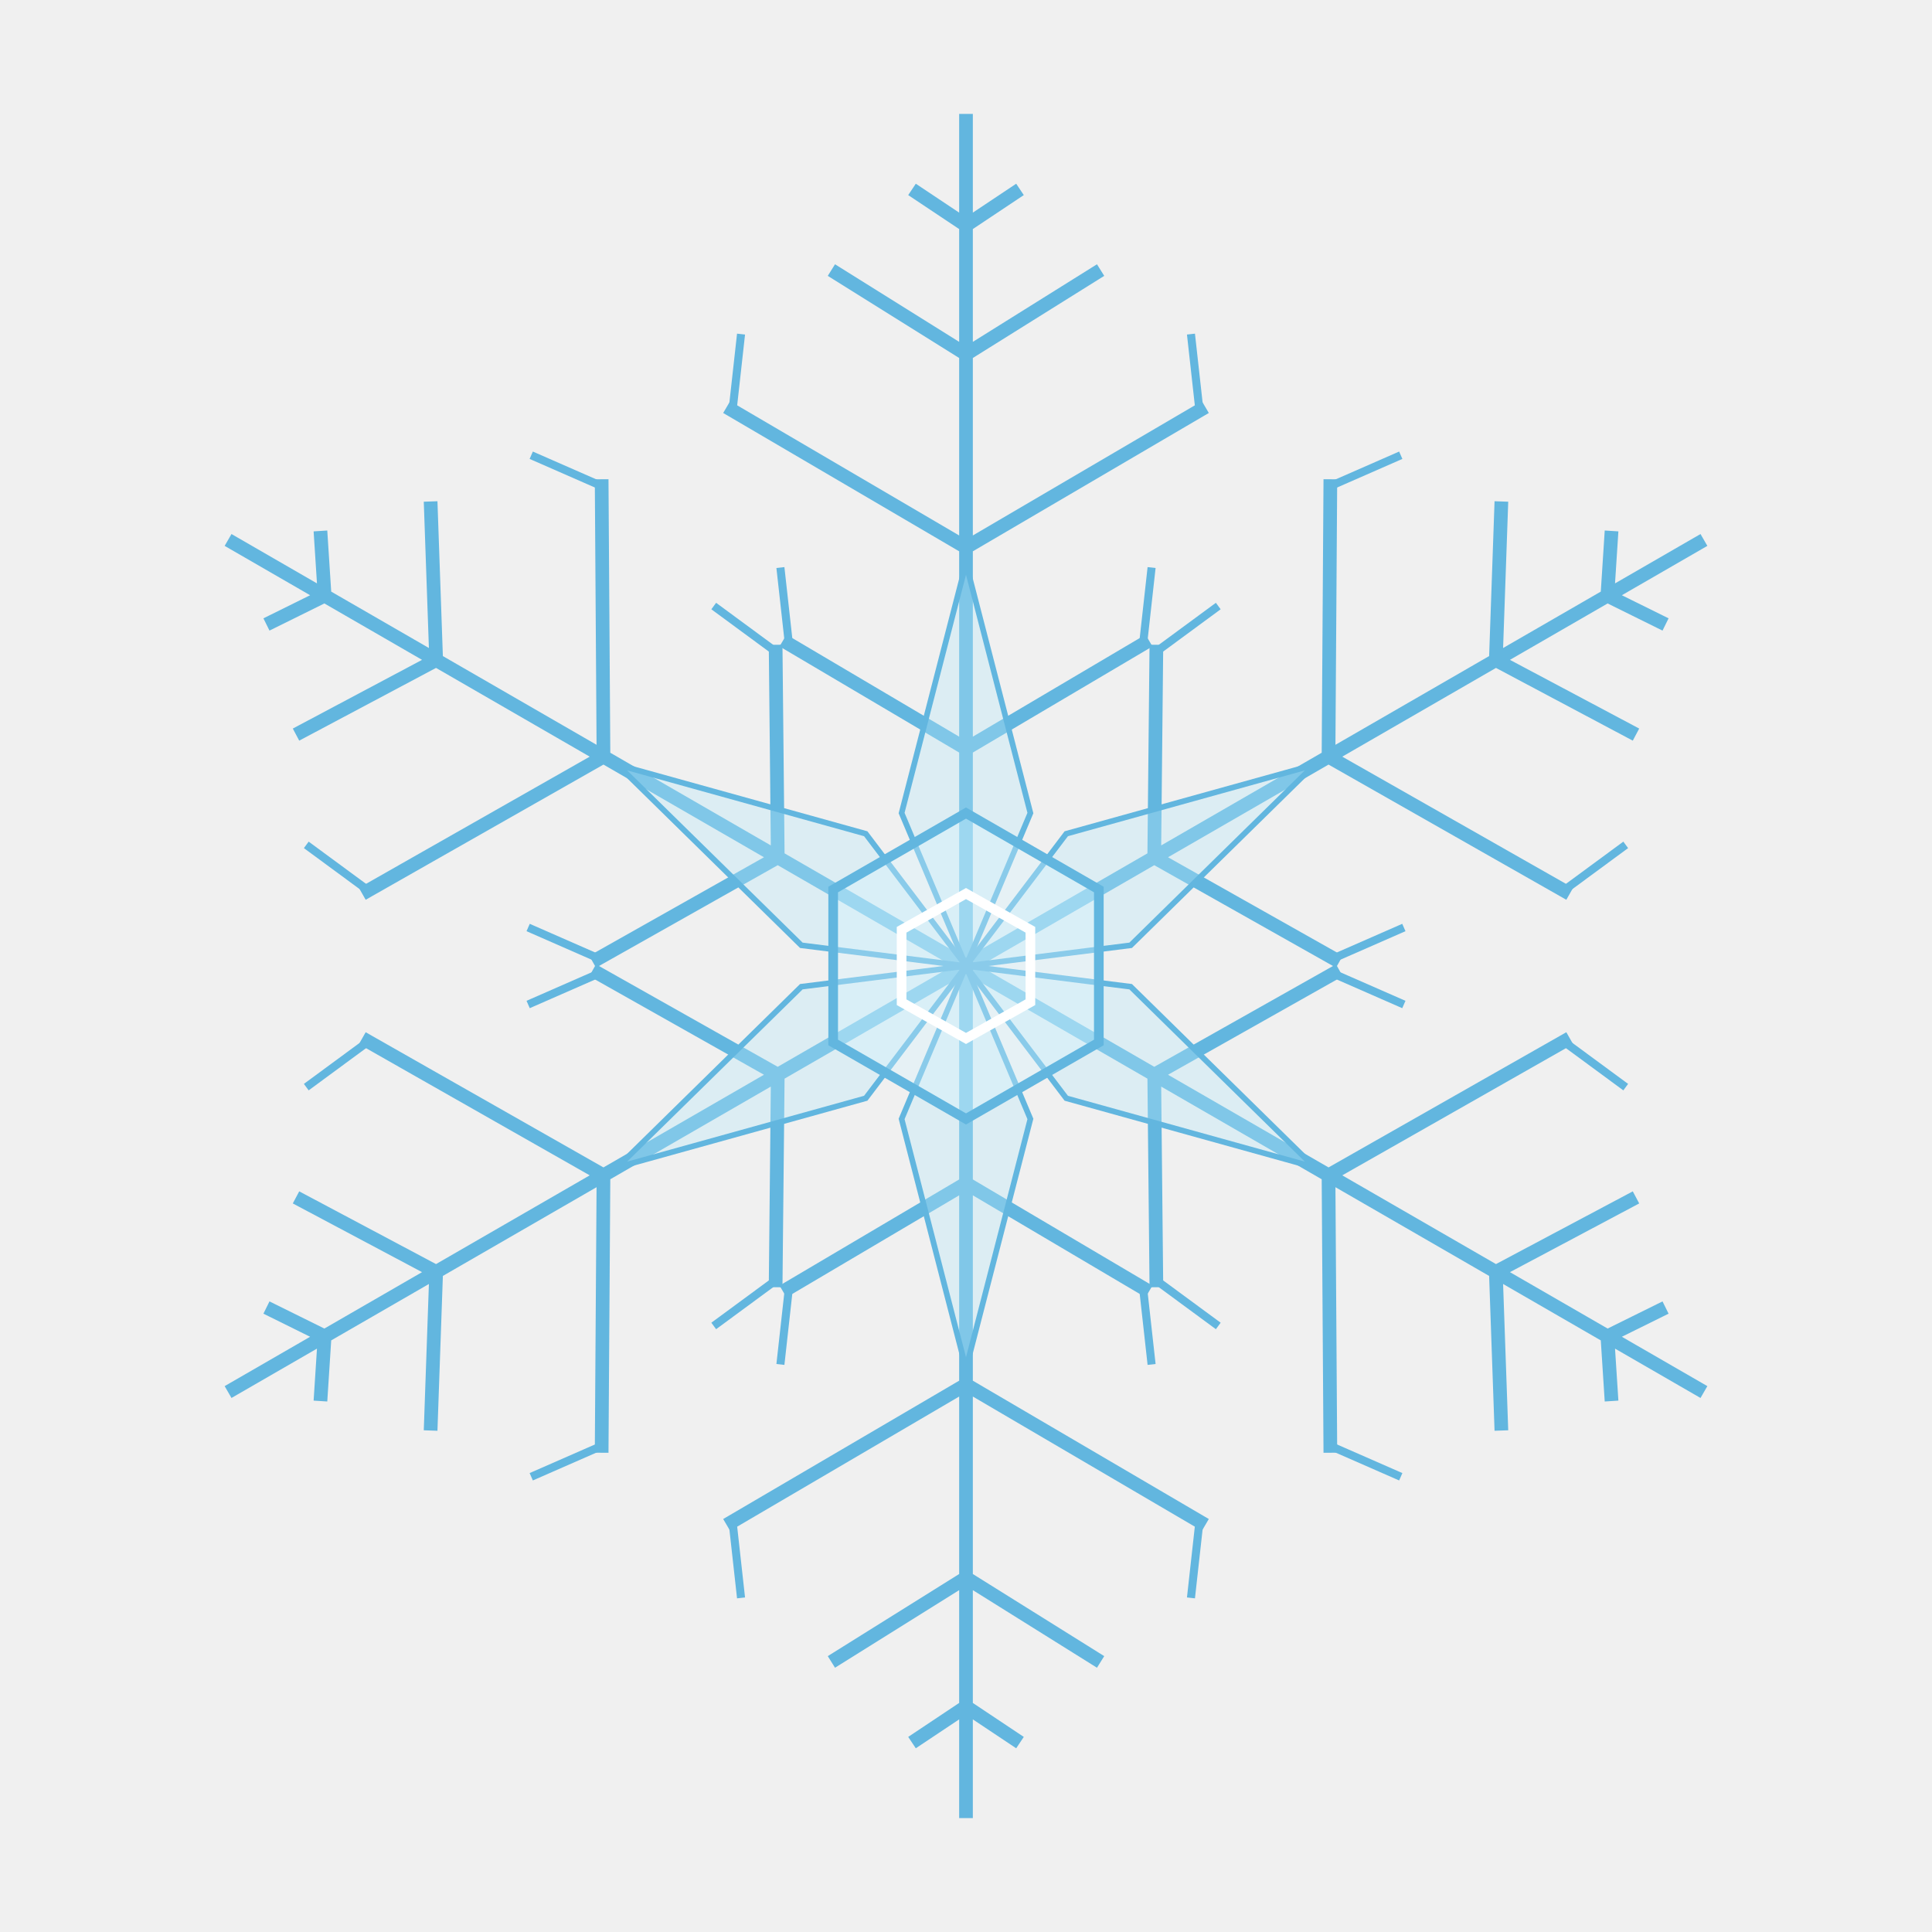
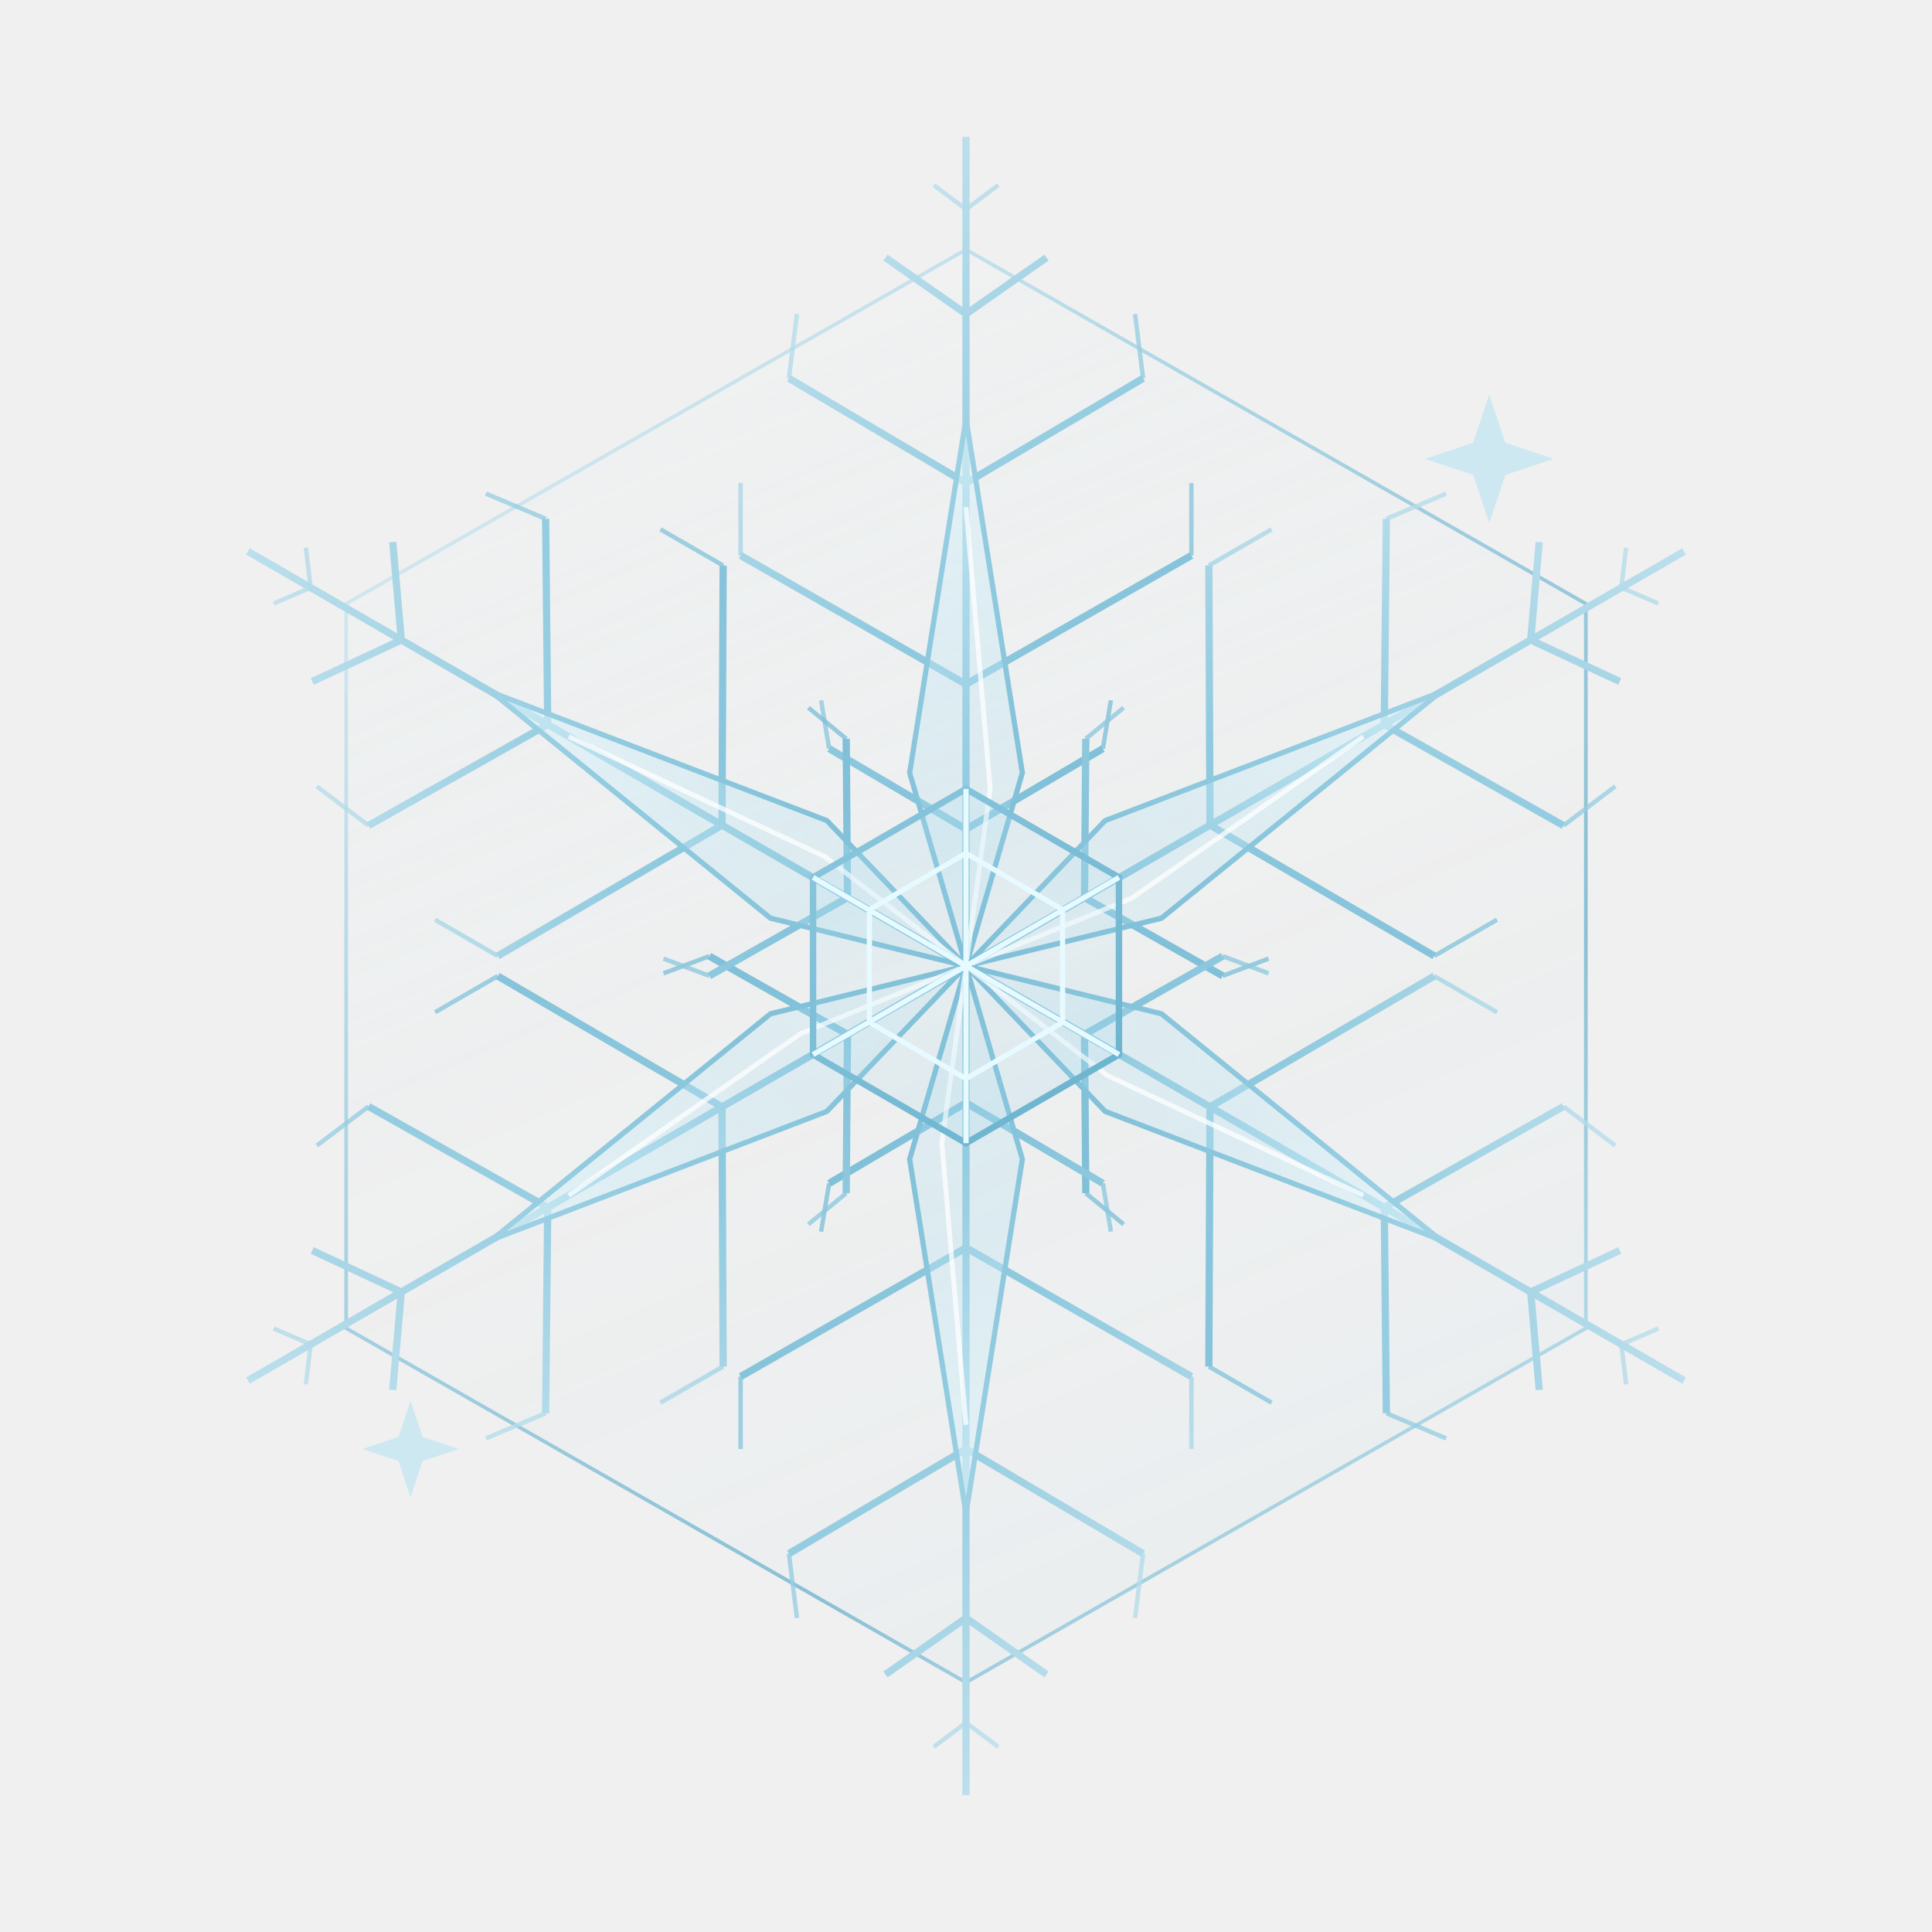
<svg xmlns="http://www.w3.org/2000/svg" viewBox="0 0 240 240" fill="none">
  <defs>
-     <g id="arm" stroke="#62b6df" stroke-width="1.7" stroke-linecap="square" stroke-linejoin="miter">
-       <path d="M120 120V15m0 29-16-10m16 10 16-10m-16 34L91 51m29 17 29-17m-29 42-22-13m22 13 22-13M120 28l-6-4m6 4 6-4" />
-       <path d="m91 51 1-9m57 9-1-9m-50 38-1-9m45 9 1-9" stroke-width="1" />
-       <path d="m120 70-8 31 8 19 8-19z" fill="#b8e8fa" fill-opacity=".35" stroke-width=".7" />
+     <linearGradient id="vein" x1="24" y1="16" x2="200" y2="220" gradientUnits="userSpaceOnUse">
+       <stop stop-color="#ffffff" />
+       <stop offset=".38" stop-color="#92cbe0" />
+       <stop offset=".7" stop-color="#5eabc9" />
+       <stop offset="1" stop-color="#d8f5ff" />
+     </linearGradient>
+     <linearGradient id="face" x1="86" y1="48" x2="148" y2="192" gradientUnits="userSpaceOnUse">
+       <stop stop-color="#f4fdff" stop-opacity=".8" />
+       <stop offset=".5" stop-color="#a1d8ec" stop-opacity=".12" />
+       <stop offset="1" stop-color="#80c9e4" stop-opacity=".4" />
+     </linearGradient>
+     <g id="branch" stroke="url(#vein)" stroke-linejoin="miter">
+       <path d="M120 120V17m0 22-10-7m10 7 10-7m-10 28L98 47m22 13 22-13m-22 38L92 69m28 16 28-16m-28 34-17-10m17 10 17-10" stroke-width=".9" />
+       <path d="m98 47 1-8m43 8-1-8M92 69v-9m56 9v-9m-45 33-1-6m35 6 1-6M120 26l-4-3m4 3 4-3" stroke-width=".55" opacity=".8" />
+       <path d="m120 52-7 44 7 24 7-24z" fill="url(#face)" stroke-width=".65" />
+       <path d="m120 63 3 35-3 22" stroke="#fff" stroke-width=".6" opacity=".75" />
    </g>
  </defs>
+   <path d="m120 31 77 44v90l-77 44-77-44V75z" fill="url(#face)" fill-opacity=".18" stroke="url(#vein)" stroke-width=".45" opacity=".7" />
  <g>
-     <use href="#arm" />
-     <use href="#arm" transform="rotate(60 120 120)" />
-     <use href="#arm" transform="rotate(120 120 120)" />
-     <use href="#arm" transform="rotate(180 120 120)" />
-     <use href="#arm" transform="rotate(240 120 120)" />
-     <use href="#arm" transform="rotate(300 120 120)" />
+     <use href="#branch" />
+     <use href="#branch" transform="rotate(60 120 120)" />
+     <use href="#branch" transform="rotate(120 120 120)" />
+     <use href="#branch" transform="rotate(180 120 120)" />
+     <use href="#branch" transform="rotate(240 120 120)" />
+     <use href="#branch" transform="rotate(300 120 120)" />
  </g>
-   <path d="m120 101 16.5 9.5v19L120 139l-16.5-9.5v-19z" fill="#d4f3ff" fill-opacity=".35" stroke="#62b6df" stroke-width="1.2" />
-   <path d="m120 111 8 4.5v9l-8 4.5-8-4.5v-9z" stroke="#fff" stroke-width="1.2" />
+   <path d="m120 98 19 11v22l-19 11-19-11v-22z" fill="url(#face)" stroke="url(#vein)" stroke-width=".8" />
+   <path d="m120 106 12 7v14l-12 7-12-7v-14zm0-8v44m-19-33 38 22m0-22-38 22" stroke="#e6faff" stroke-width=".65" />
+   <path d="m185 49 2 6 6 2-6 2-2 6-2-6-6-2 6-2zM51 174l1.5 4.5L57 180l-4.5 1.5L51 186l-1.5-4.5L45 180l4.5-1.5z" fill="#b8e3f2" opacity=".6" />
</svg>
